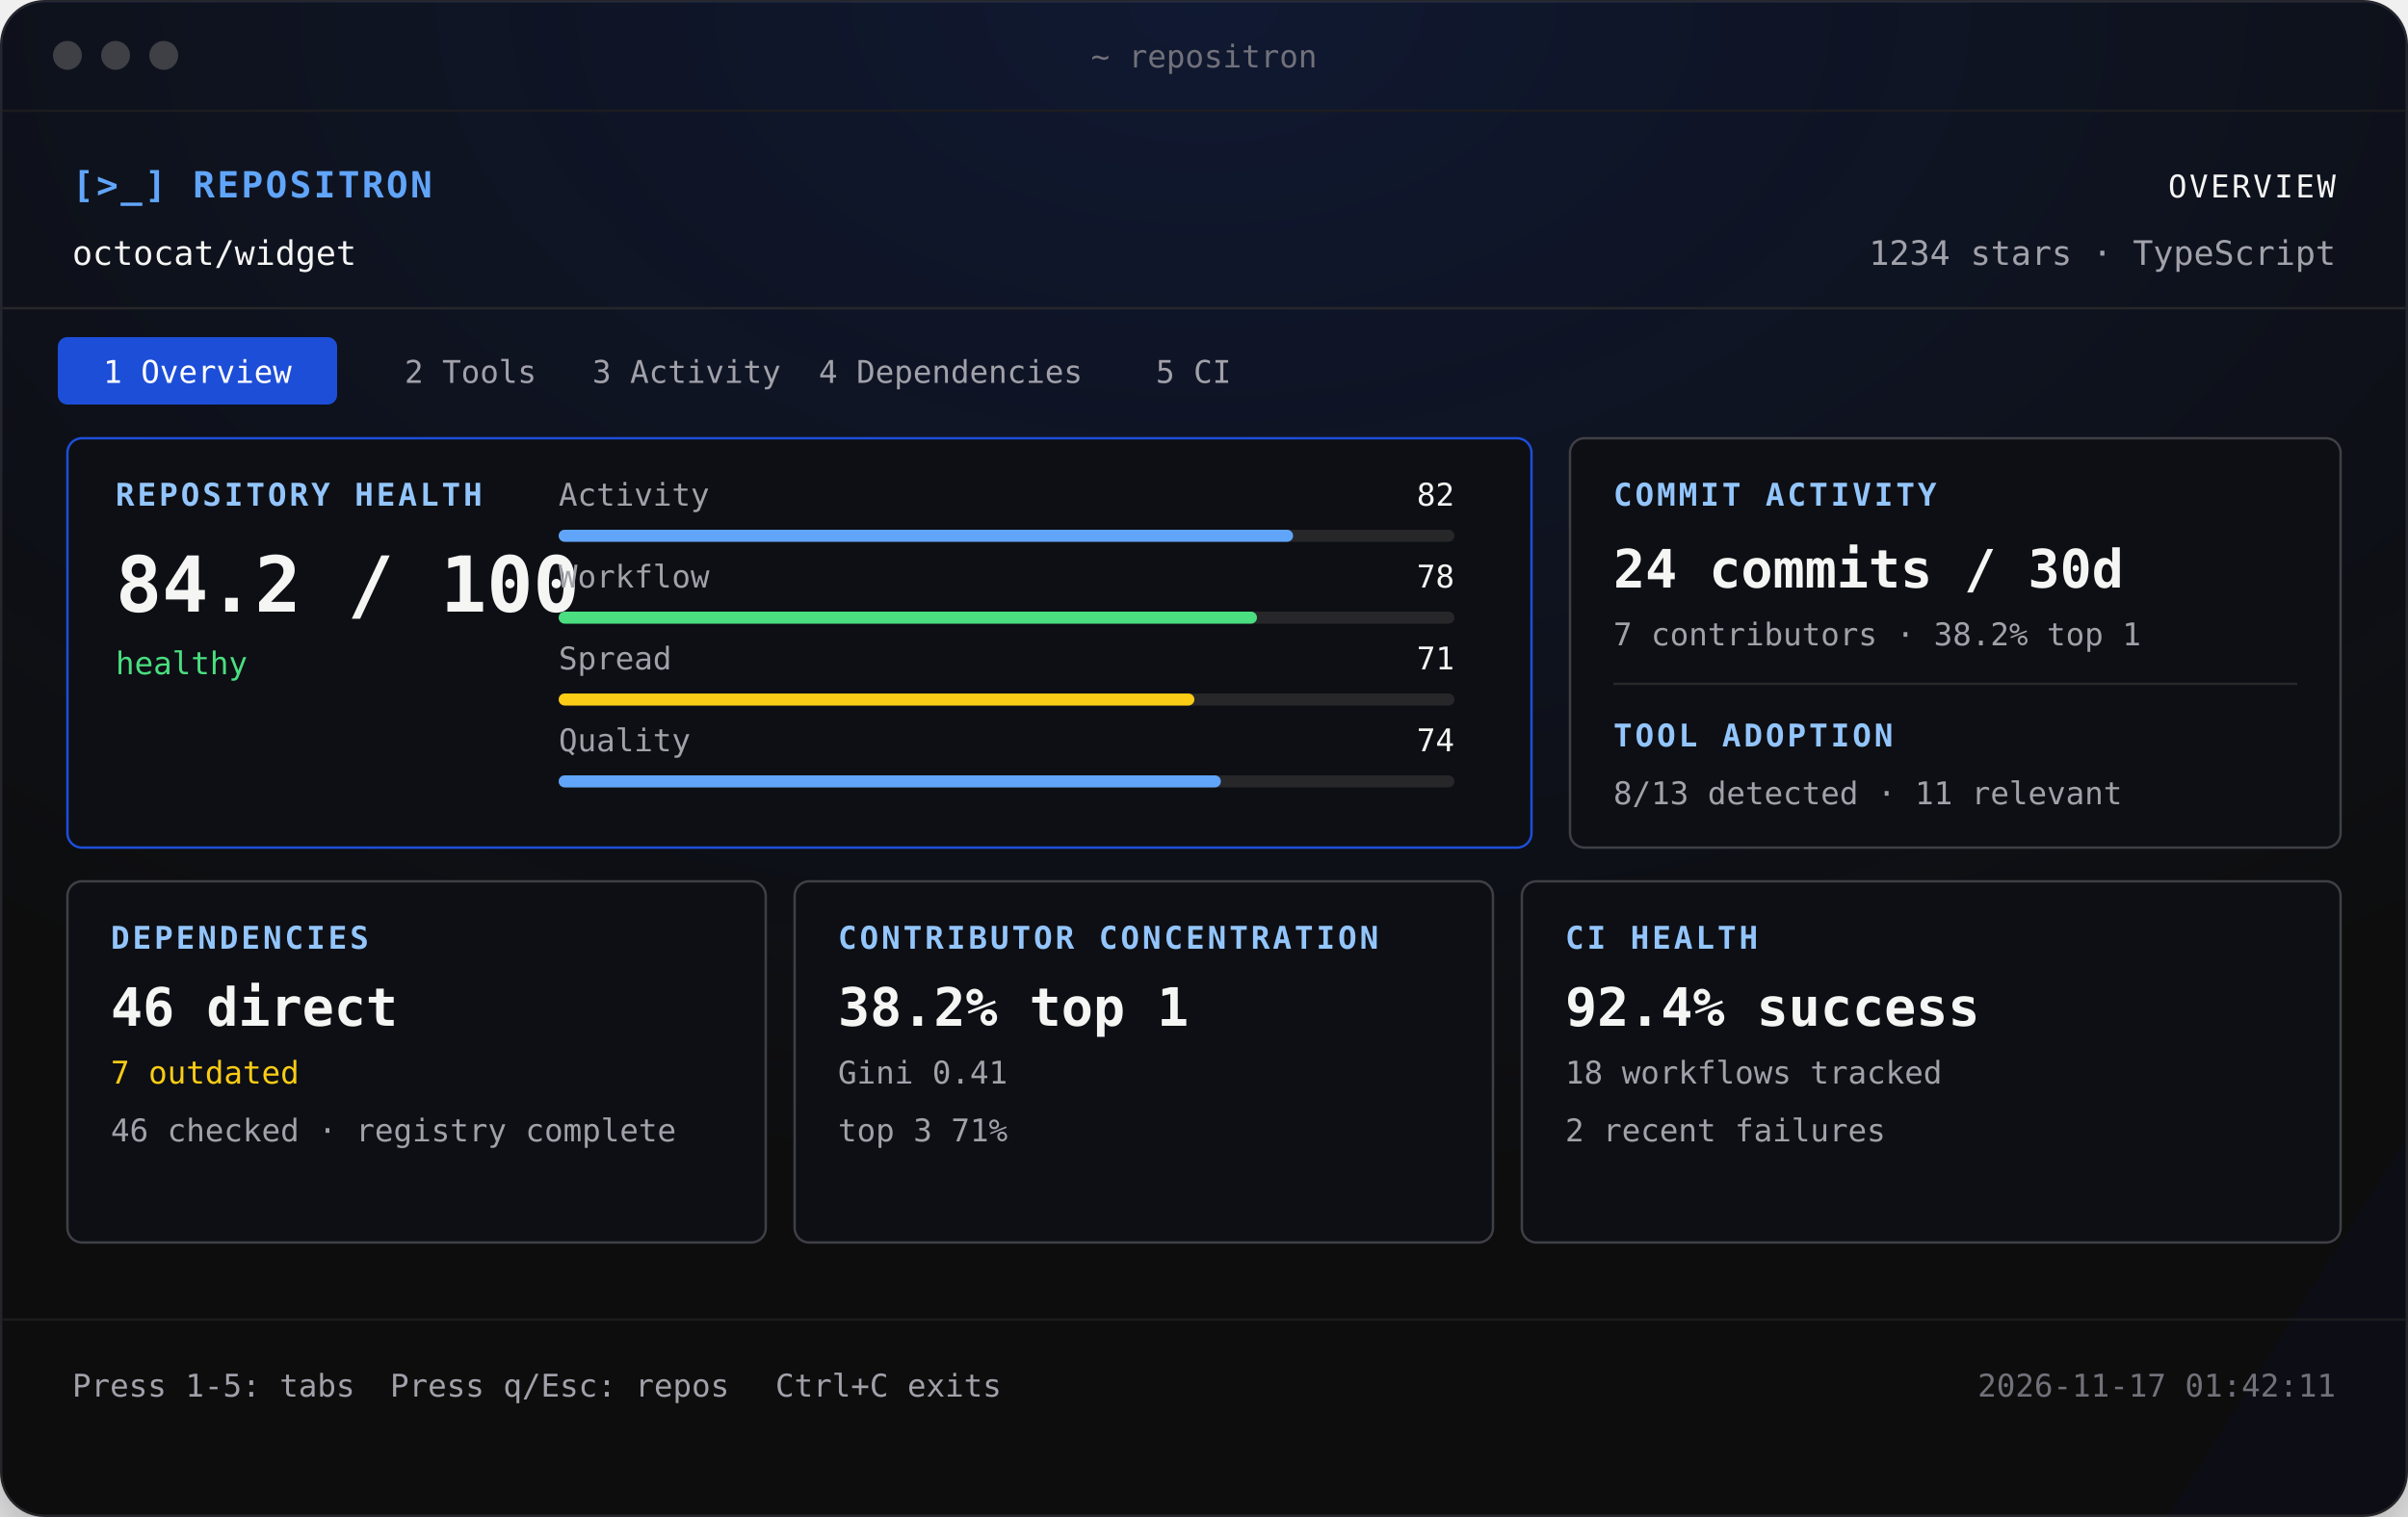
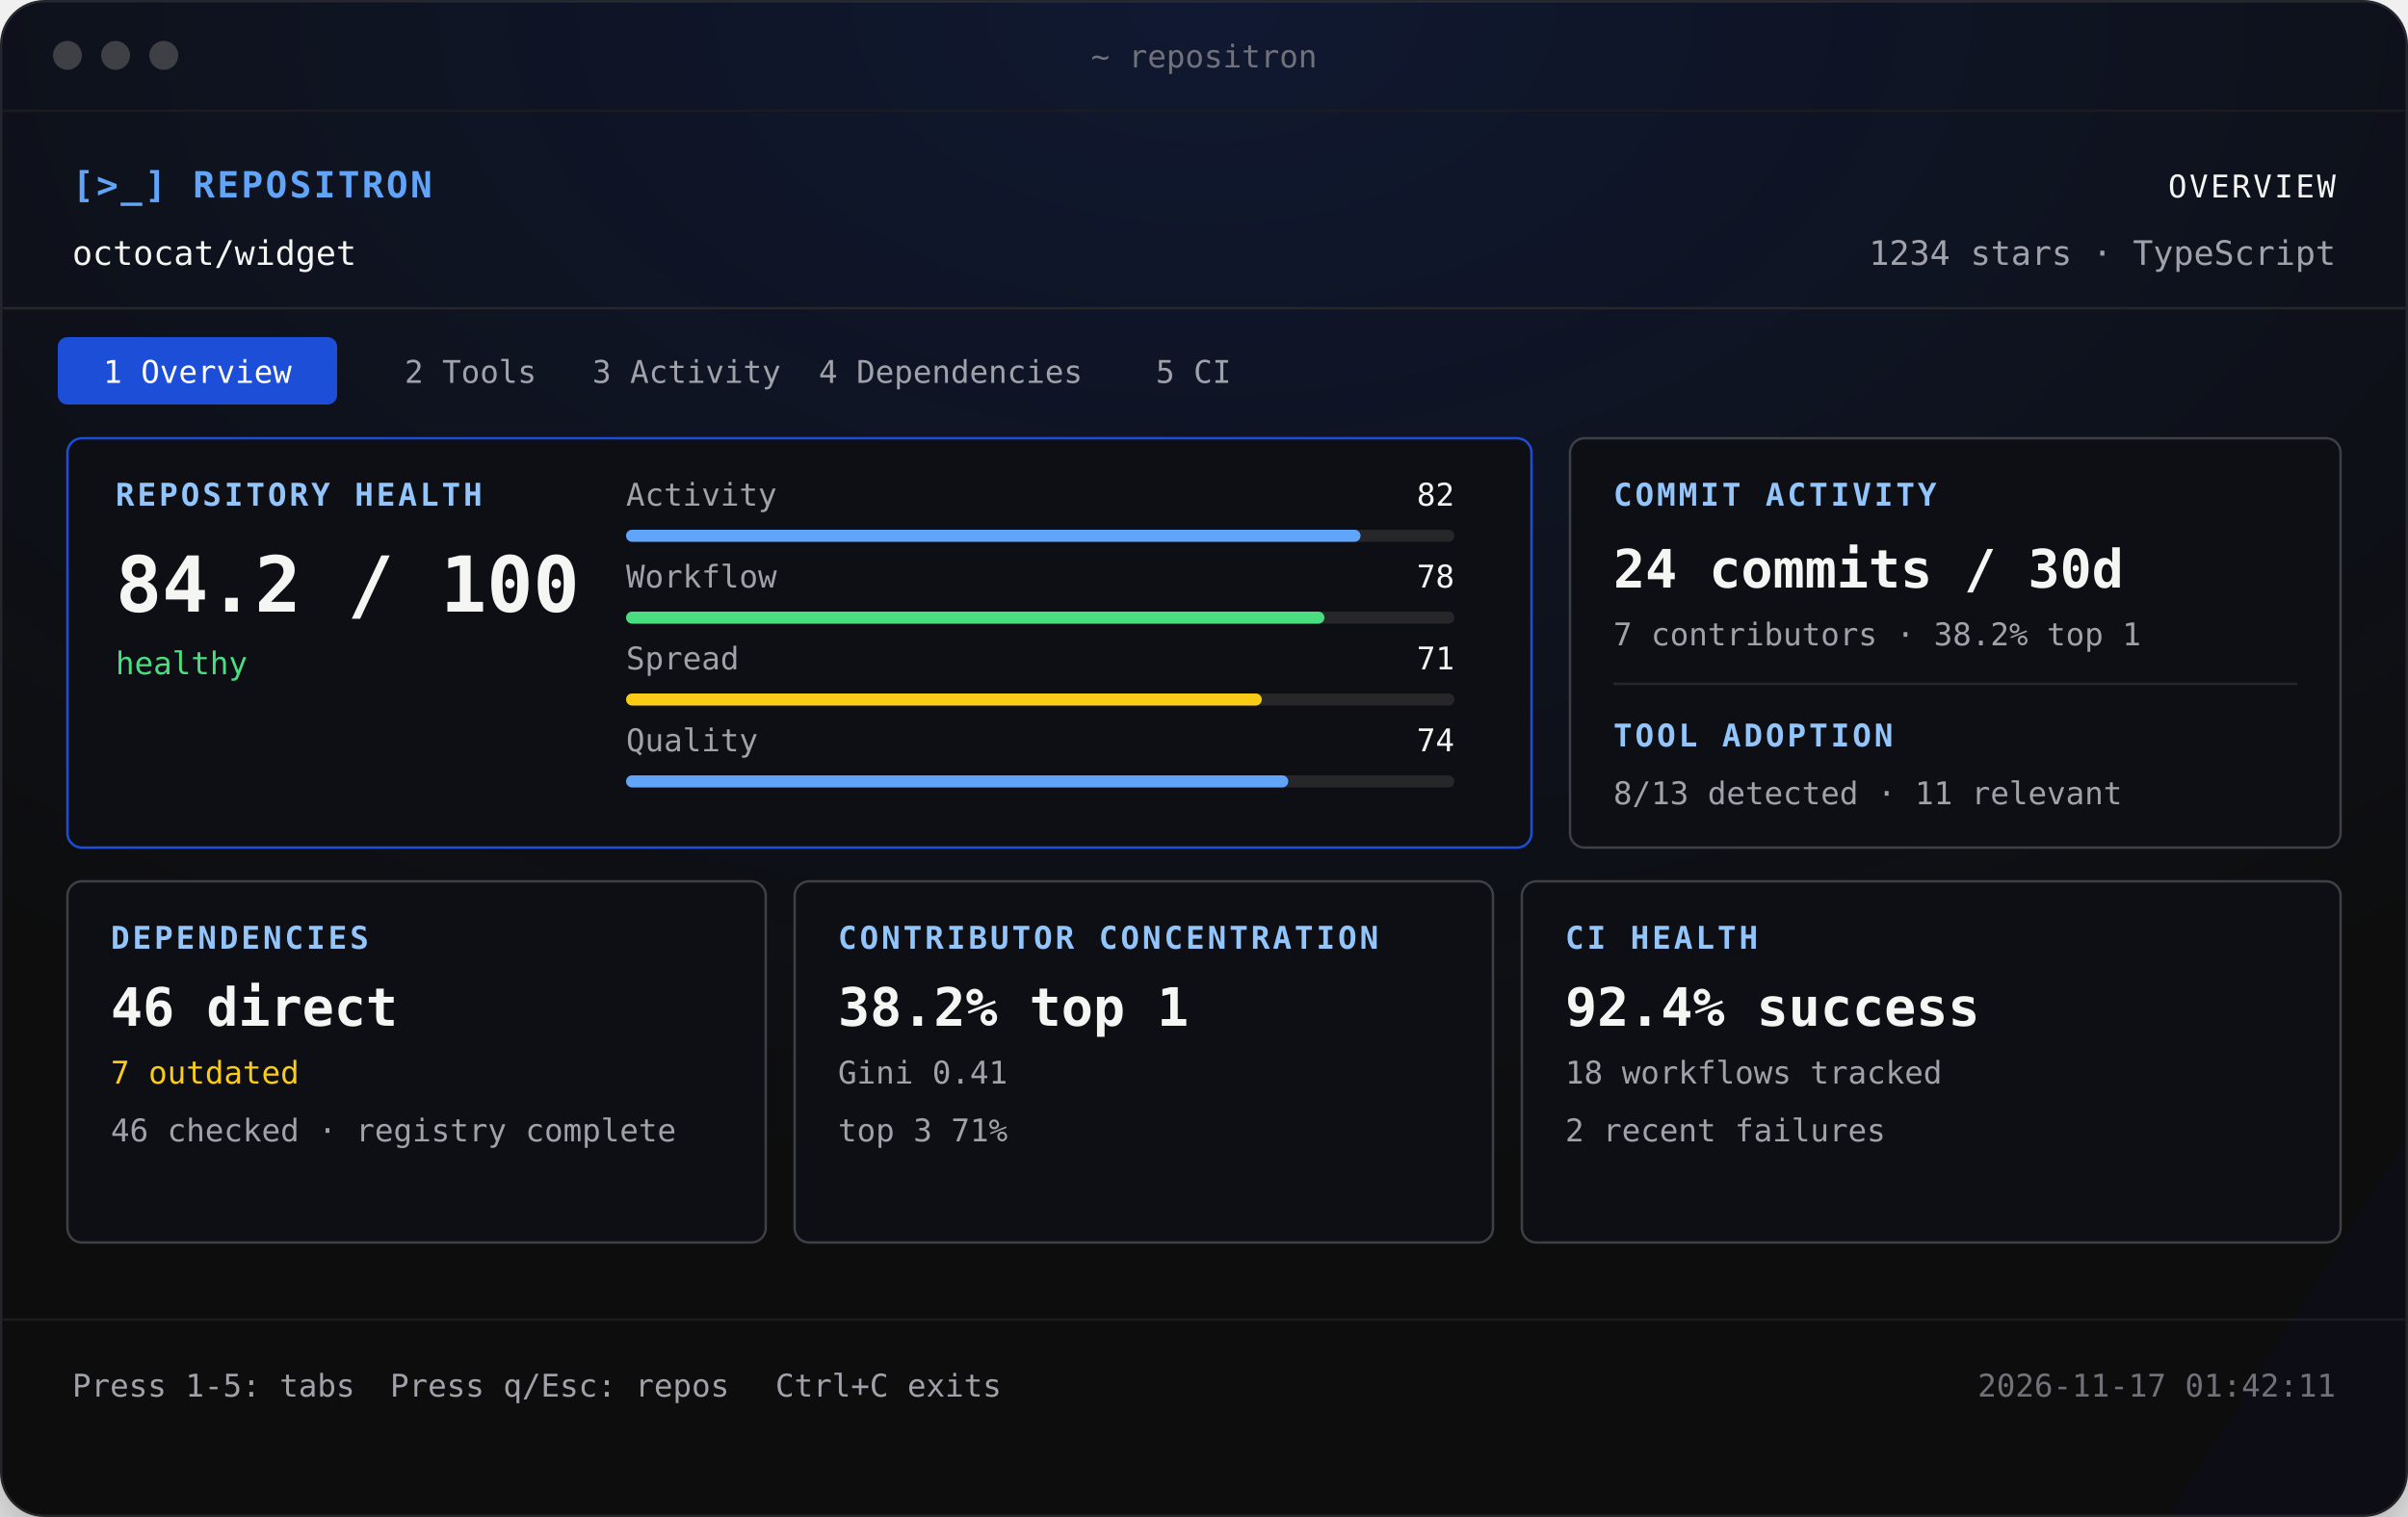
<svg xmlns="http://www.w3.org/2000/svg" width="1000" height="630" viewBox="0 0 1000 630" role="img" aria-labelledby="title desc">
  <defs>
    <linearGradient id="bg" x1="0" y1="0" x2="1000" y2="630" gradientUnits="userSpaceOnUse">
      <stop stop-color="#09090b" />
      <stop offset="1" stop-color="#0b0d12" />
    </linearGradient>
    <radialGradient id="topGlow" cx="50%" cy="0%" r="80%">
      <stop stop-color="#1d4ed8" stop-opacity=".18" />
      <stop offset="1" stop-color="#1d4ed8" stop-opacity="0" />
    </radialGradient>
    <filter id="shadow" x="-20%" y="-20%" width="140%" height="140%">
      <feDropShadow dx="0" dy="20" stdDeviation="28" flood-color="#000" flood-opacity=".55" />
    </filter>
  </defs>
  <rect x="0.5" y="0.5" width="999" height="629" rx="18" fill="url(#bg)" stroke="#27272a" filter="url(#shadow)" />
  <rect x="0.5" y="0.5" width="999" height="629" rx="18" fill="url(#topGlow)" />
  <path d="M1 46H999" stroke="#1c1c1f" />
  <circle cx="28" cy="23" r="6" fill="#3f3f46" />
  <circle cx="48" cy="23" r="6" fill="#3f3f46" />
  <circle cx="68" cy="23" r="6" fill="#3f3f46" />
  <text x="500" y="28" text-anchor="middle" font-family="ui-monospace, SFMono-Regular, 'SF Mono', Menlo, Consolas, monospace" font-size="13" fill="#71717a">~ repositron</text>
  <g font-family="ui-monospace, SFMono-Regular, 'SF Mono', Menlo, Consolas, monospace">
    <text x="30" y="82" font-size="15" font-weight="700" fill="#60a5fa" letter-spacing="1">[&gt;_] REPOSITRON</text>
    <text x="970" y="82" text-anchor="end" font-size="13" fill="#f5f5f4" letter-spacing="1">OVERVIEW</text>
    <text x="30" y="110" font-size="14" fill="#f5f5f4">octocat/widget</text>
    <text x="970" y="110" text-anchor="end" font-size="14" fill="#a1a1aa">1234 stars · TypeScript</text>
    <path d="M1 128H999" stroke="#27272a" />
    <rect x="24" y="140" width="116" height="28" rx="4" fill="#1d4ed8" />
    <text x="82" y="159" text-anchor="middle" font-size="13" fill="#ffffff">1 Overview</text>
    <text x="168" y="159" font-size="13" fill="#a1a1aa">2 Tools</text>
    <text x="246" y="159" font-size="13" fill="#a1a1aa">3 Activity</text>
    <text x="340" y="159" font-size="13" fill="#a1a1aa">4 Dependencies</text>
    <text x="480" y="159" font-size="13" fill="#a1a1aa">5 CI</text>
    <rect x="28" y="182" width="608" height="170" rx="6" fill="#0d0f14" stroke="#1d4ed8" />
    <text x="48" y="210" font-size="13" font-weight="700" fill="#93c5fd" letter-spacing="1.2">REPOSITORY HEALTH</text>
    <text x="48" y="254" font-size="32" font-weight="700" fill="#f5f5f4">84.2 / 100</text>
    <text x="48" y="280" font-size="13" fill="#4ade80">healthy</text>
-     <text x="232" y="210" font-size="13" fill="#a1a1aa">Activity</text>
-     <rect x="232" y="220" width="372" height="5" rx="2.5" fill="#27272a" />
-     <rect x="232" y="220" width="305" height="5" rx="2.5" fill="#60a5fa" />
+     <text x="260" y="210" font-size="13" fill="#a1a1aa">Activity</text>
+     <rect x="260" y="220" width="344" height="5" rx="2.5" fill="#27272a" />
+     <rect x="260" y="220" width="305" height="5" rx="2.5" fill="#60a5fa" />
    <text x="604" y="210" text-anchor="end" font-size="13" fill="#f5f5f4">82</text>
-     <text x="232" y="244" font-size="13" fill="#a1a1aa">Workflow</text>
-     <rect x="232" y="254" width="372" height="5" rx="2.5" fill="#27272a" />
-     <rect x="232" y="254" width="290" height="5" rx="2.5" fill="#4ade80" />
+     <text x="260" y="244" font-size="13" fill="#a1a1aa">Workflow</text>
+     <rect x="260" y="254" width="344" height="5" rx="2.5" fill="#27272a" />
+     <rect x="260" y="254" width="290" height="5" rx="2.5" fill="#4ade80" />
    <text x="604" y="244" text-anchor="end" font-size="13" fill="#f5f5f4">78</text>
-     <text x="232" y="278" font-size="13" fill="#a1a1aa">Spread</text>
-     <rect x="232" y="288" width="372" height="5" rx="2.5" fill="#27272a" />
-     <rect x="232" y="288" width="264" height="5" rx="2.5" fill="#facc15" />
+     <text x="260" y="278" font-size="13" fill="#a1a1aa">Spread</text>
+     <rect x="260" y="288" width="344" height="5" rx="2.5" fill="#27272a" />
+     <rect x="260" y="288" width="264" height="5" rx="2.5" fill="#facc15" />
    <text x="604" y="278" text-anchor="end" font-size="13" fill="#f5f5f4">71</text>
-     <text x="232" y="312" font-size="13" fill="#a1a1aa">Quality</text>
-     <rect x="232" y="322" width="372" height="5" rx="2.5" fill="#27272a" />
-     <rect x="232" y="322" width="275" height="5" rx="2.5" fill="#60a5fa" />
+     <text x="260" y="312" font-size="13" fill="#a1a1aa">Quality</text>
+     <rect x="260" y="322" width="344" height="5" rx="2.5" fill="#27272a" />
+     <rect x="260" y="322" width="275" height="5" rx="2.5" fill="#60a5fa" />
    <text x="604" y="312" text-anchor="end" font-size="13" fill="#f5f5f4">74</text>
    <rect x="652" y="182" width="320" height="170" rx="6" fill="#0d0f14" stroke="#3f3f46" />
    <text x="670" y="210" font-size="13" font-weight="700" fill="#93c5fd" letter-spacing="1.2">COMMIT ACTIVITY</text>
    <text x="670" y="244" font-size="22" font-weight="700" fill="#f5f5f4">24 commits / 30d</text>
    <text x="670" y="268" font-size="13" fill="#a1a1aa">7 contributors · 38.2% top 1</text>
    <path d="M670 284H954" stroke="#27272a" />
    <text x="670" y="310" font-size="13" font-weight="700" fill="#93c5fd" letter-spacing="1.2">TOOL ADOPTION</text>
    <text x="670" y="334" font-size="13" fill="#a1a1aa">8/13 detected · 11 relevant</text>
    <rect x="28" y="366" width="290" height="150" rx="6" fill="#0d0f14" stroke="#3f3f46" />
    <text x="46" y="394" font-size="13" font-weight="700" fill="#93c5fd" letter-spacing="1.2">DEPENDENCIES</text>
    <text x="46" y="426" font-size="22" font-weight="700" fill="#f5f5f4">46 direct</text>
    <text x="46" y="450" font-size="13" fill="#facc15">7 outdated</text>
    <text x="46" y="474" font-size="13" fill="#a1a1aa">46 checked · registry complete</text>
    <rect x="330" y="366" width="290" height="150" rx="6" fill="#0d0f14" stroke="#3f3f46" />
    <text x="348" y="394" font-size="13" font-weight="700" fill="#93c5fd" letter-spacing="1.2">CONTRIBUTOR CONCENTRATION</text>
    <text x="348" y="426" font-size="22" font-weight="700" fill="#f5f5f4">38.2% top 1</text>
    <text x="348" y="450" font-size="13" fill="#a1a1aa">Gini 0.41</text>
    <text x="348" y="474" font-size="13" fill="#a1a1aa">top 3 71%</text>
    <rect x="632" y="366" width="340" height="150" rx="6" fill="#0d0f14" stroke="#3f3f46" />
    <text x="650" y="394" font-size="13" font-weight="700" fill="#93c5fd" letter-spacing="1.2">CI HEALTH</text>
    <text x="650" y="426" font-size="22" font-weight="700" fill="#f5f5f4">92.4% success</text>
    <text x="650" y="450" font-size="13" fill="#a1a1aa">18 workflows tracked</text>
    <text x="650" y="474" font-size="13" fill="#a1a1aa">2 recent failures</text>
    <path d="M1 548H999" stroke="#1c1c1f" />
    <text x="30" y="580" font-size="13" fill="#a1a1aa">Press 1-5: tabs</text>
    <text x="162" y="580" font-size="13" fill="#a1a1aa">Press q/Esc: repos</text>
    <text x="322" y="580" font-size="13" fill="#a1a1aa">Ctrl+C exits</text>
    <text x="970" y="580" text-anchor="end" font-size="13" fill="#71717a">2026-11-17 01:42:11</text>
  </g>
</svg>
